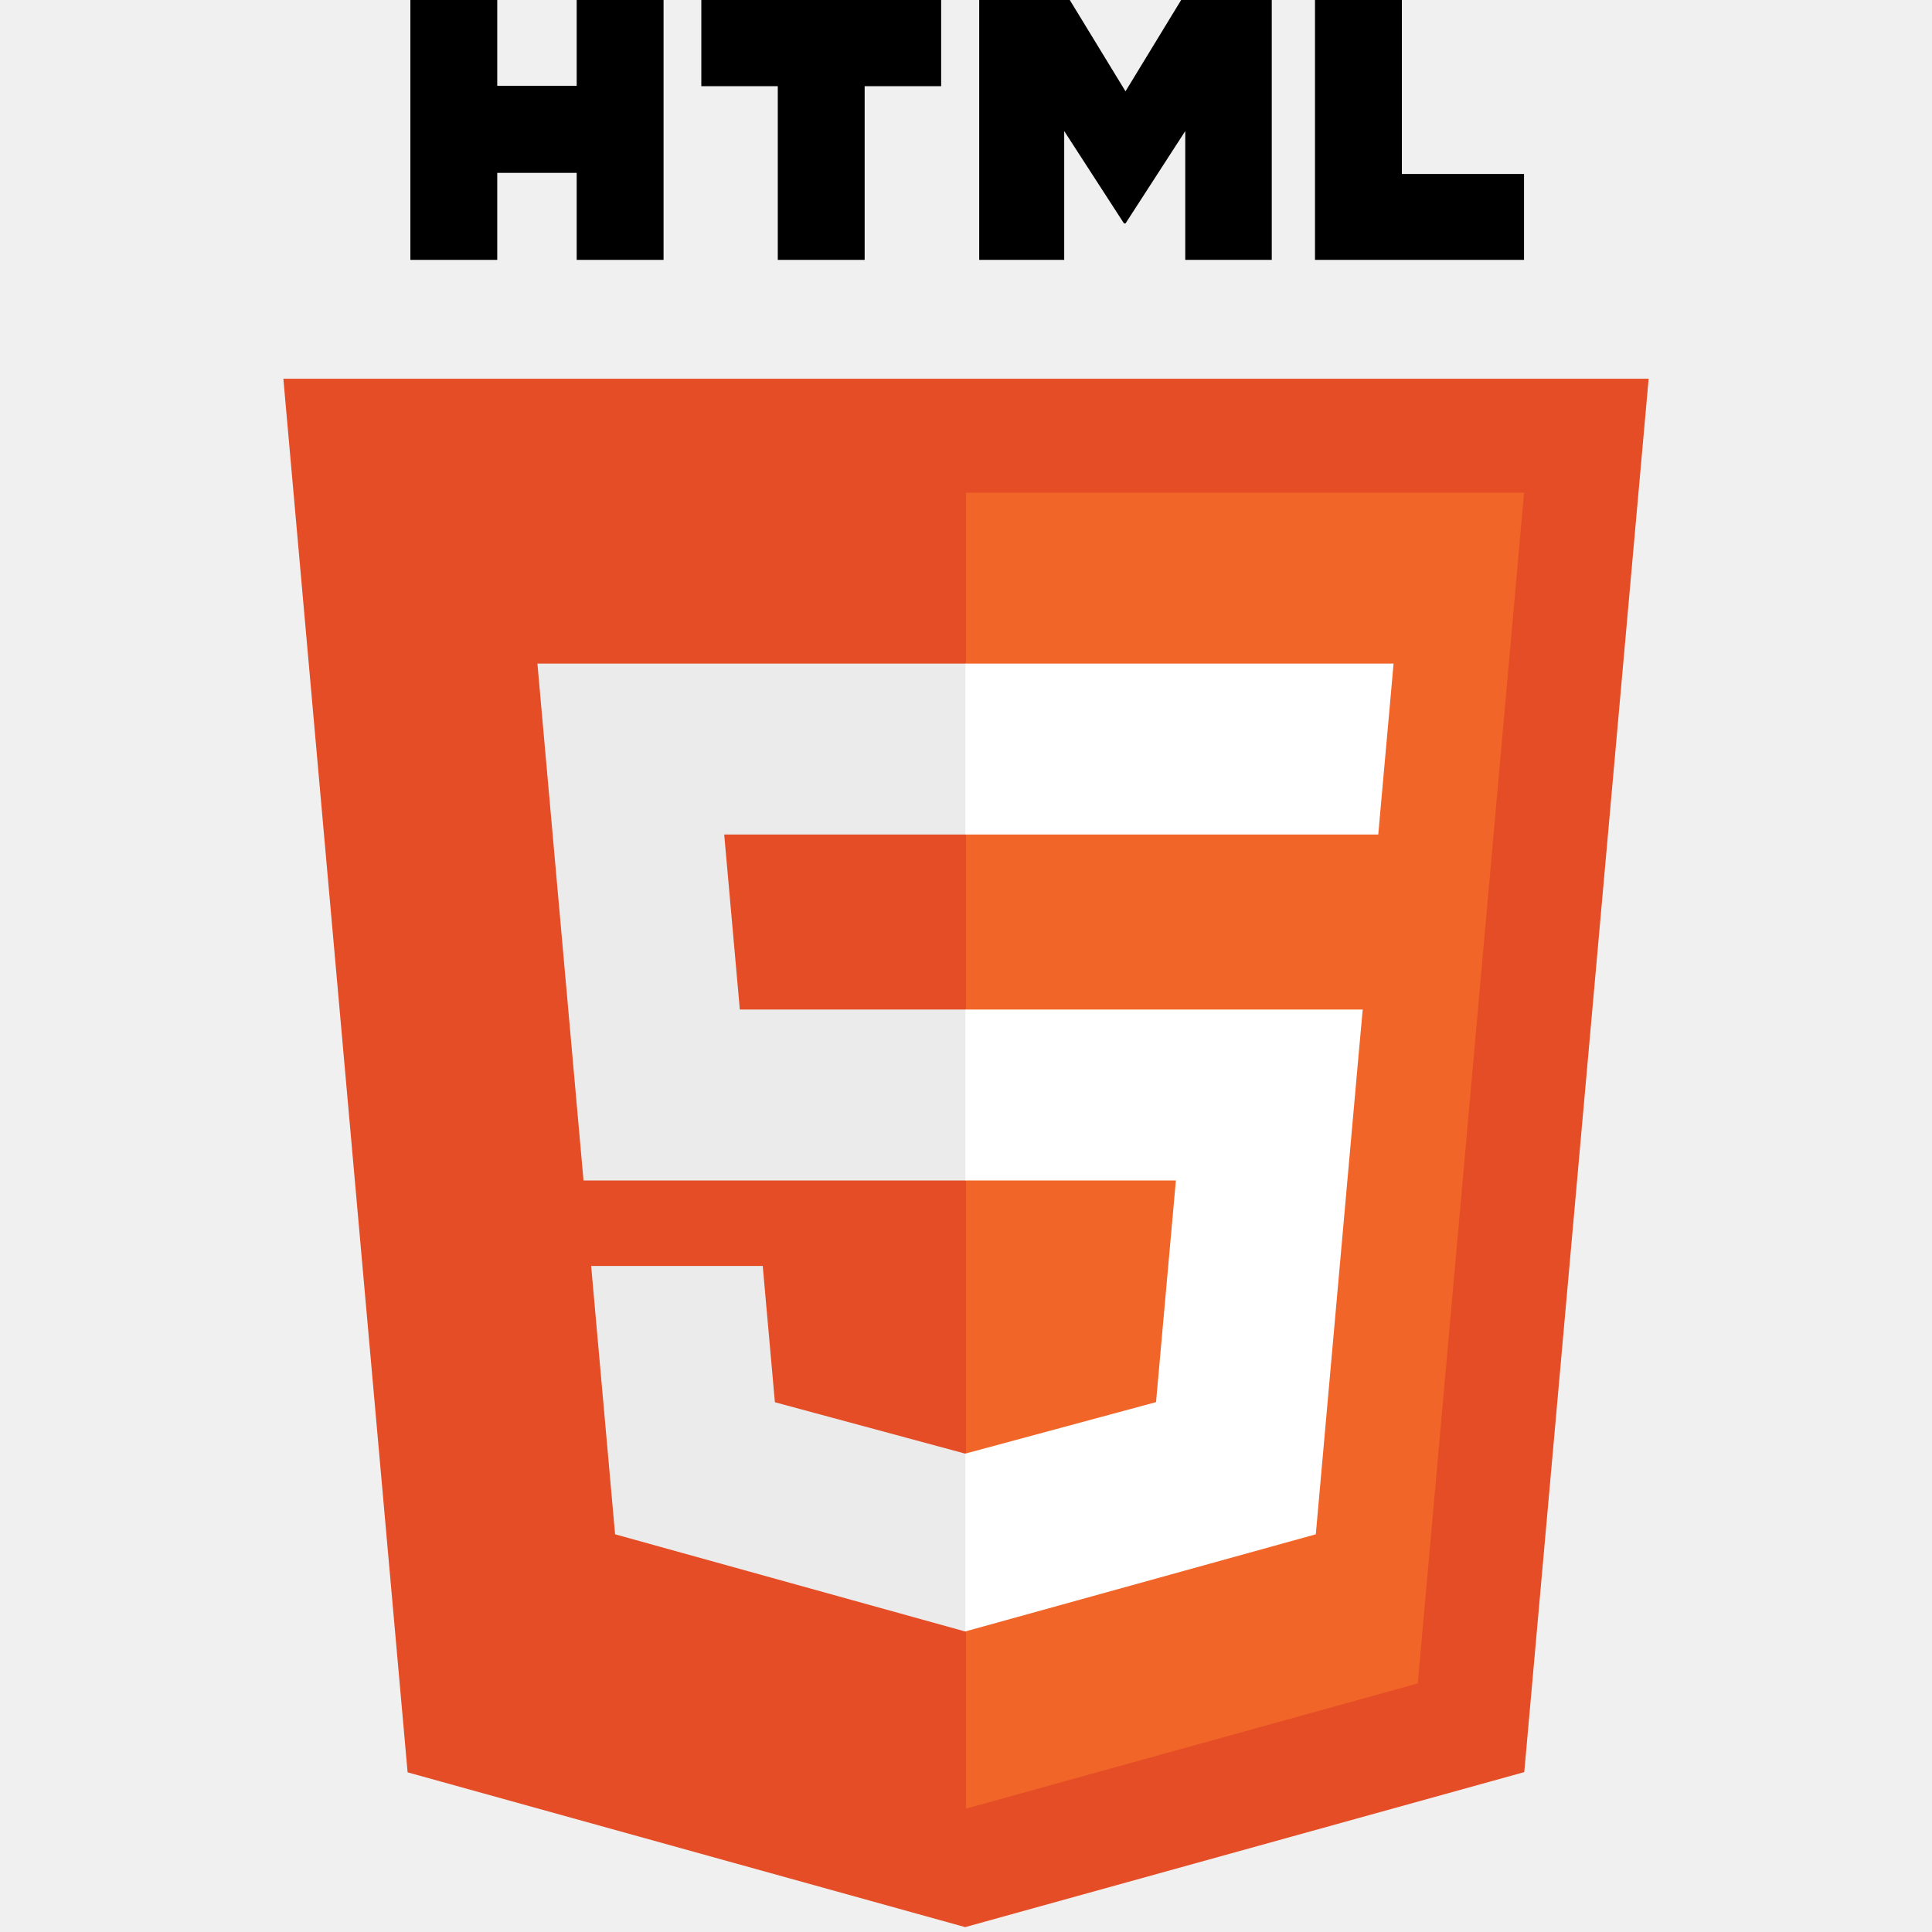
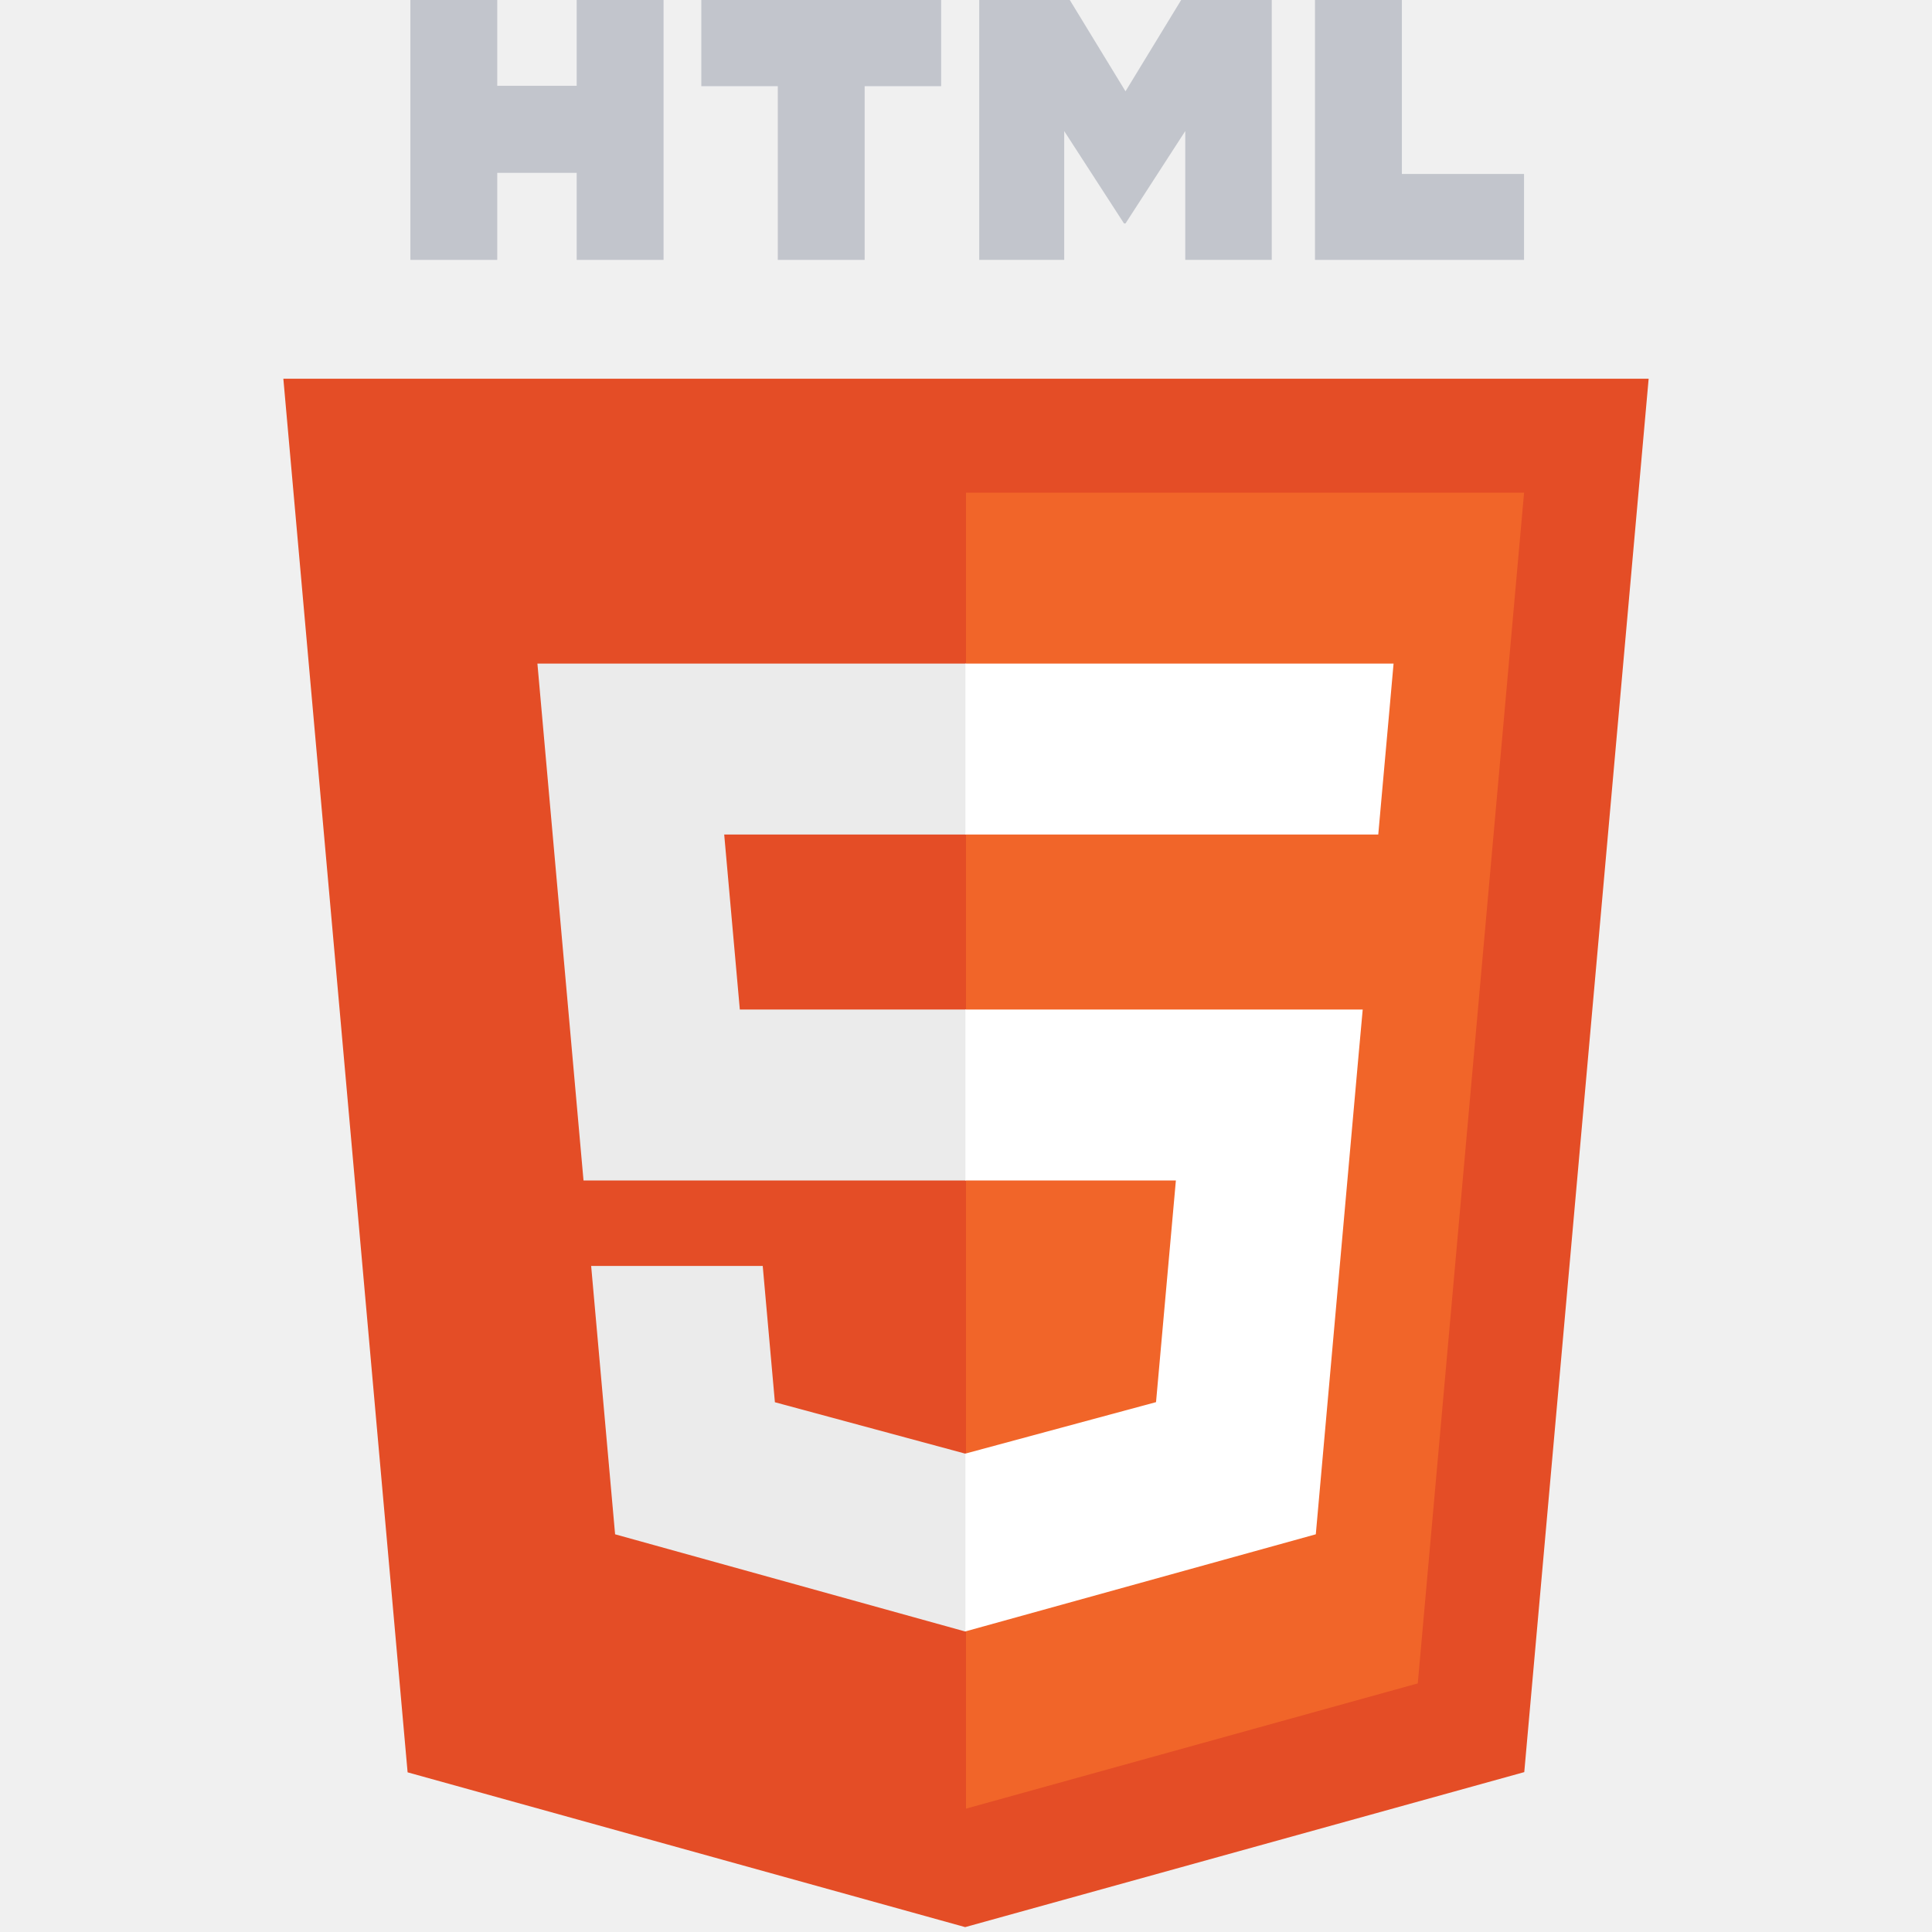
<svg xmlns="http://www.w3.org/2000/svg" width="64px" height="64px" viewBox="0 0 256 361" version="1.1" preserveAspectRatio="xMidYMid">
  <g>
    <path d="M255.555,70.766 L232.314,331.125 L127.844,360.088 L23.662,331.166 L0.445,70.766 L255.555,70.766 L255.555,70.766 Z" fill="#E44D26" />
    <path d="M128,337.95 L212.417,314.547 L232.278,92.057 L128,92.057 L128,337.95 L128,337.95 Z" fill="#F16529" />
    <path d="M82.82,155.932 L128,155.932 L128,123.995 L47.917,123.995 L48.681,132.563 L56.531,220.573 L128,220.573 L128,188.636 L85.739,188.636 L82.82,155.932 L82.82,155.932 Z" fill="#EBEBEB" />
    <path d="M90.018,236.542 L57.958,236.542 L62.432,286.688 L127.853,304.849 L128,304.808 L128,271.58 L127.86,271.617 L92.292,262.013 L90.018,236.542 L90.018,236.542 Z" fill="#EBEBEB" />
-     <path d="M24.181,0 L40.411,0 L40.411,16.035 L55.257,16.035 L55.257,0 L71.488,0 L71.488,48.558 L55.258,48.558 L55.258,32.298 L40.411,32.298 L40.411,48.558 L24.181,48.558 L24.181,0 L24.181,0 L24.181,0 Z" fill="#000000" />
-     <path d="M92.831,16.103 L78.543,16.103 L78.543,0 L123.357,0 L123.357,16.103 L109.062,16.103 L109.062,48.558 L92.832,48.558 L92.832,16.103 L92.831,16.103 L92.831,16.103 Z" fill="#000000" />
-     <path d="M130.469,0 L147.393,0 L157.803,17.062 L168.203,0 L185.132,0 L185.132,48.558 L168.969,48.558 L168.969,24.49 L157.803,41.755 L157.524,41.755 L146.35,24.49 L146.35,48.558 L130.469,48.558 L130.469,0 L130.469,0 Z" fill="#000000" />
-     <path d="M193.21,0 L209.445,0 L209.445,32.508 L232.269,32.508 L232.269,48.558 L193.21,48.558 L193.21,0 L193.21,0 Z" fill="#000000" />
+     <path d="M24.181,0 L40.411,0 L40.411,16.035 L55.257,16.035 L55.257,0 L71.488,0 L71.488,48.558 L55.258,48.558 L55.258,32.298 L40.411,32.298 L40.411,48.558 L24.181,48.558 L24.181,0 L24.181,0 L24.181,0 Z" fill="#c2c5cc" />
+     <path d="M92.831,16.103 L78.543,16.103 L78.543,0 L123.357,0 L123.357,16.103 L109.062,16.103 L109.062,48.558 L92.832,48.558 L92.832,16.103 L92.831,16.103 L92.831,16.103 Z" fill="#c2c5cc" />
+     <path d="M130.469,0 L147.393,0 L157.803,17.062 L168.203,0 L185.132,0 L185.132,48.558 L168.969,48.558 L168.969,24.49 L157.803,41.755 L157.524,41.755 L146.35,24.49 L146.35,48.558 L130.469,48.558 L130.469,0 L130.469,0 Z" fill="#c2c5cc" />
+     <path d="M193.21,0 L209.445,0 L209.445,32.508 L232.269,32.508 L232.269,48.558 L193.21,48.558 L193.21,0 L193.21,0 Z" fill="#c2c5cc" />
    <path d="M127.89,220.573 L167.217,220.573 L163.509,261.993 L127.89,271.607 L127.89,304.833 L193.362,286.688 L193.843,281.292 L201.348,197.212 L202.127,188.636 L127.89,188.636 L127.89,220.573 L127.89,220.573 Z" fill="#FFFFFF" />
    <path d="M127.89,155.854 L127.89,155.932 L205.033,155.932 L205.673,148.754 L207.129,132.563 L207.892,123.995 L127.89,123.995 L127.89,155.854 L127.89,155.854 Z" fill="#FFFFFF" />
  </g>
</svg>
